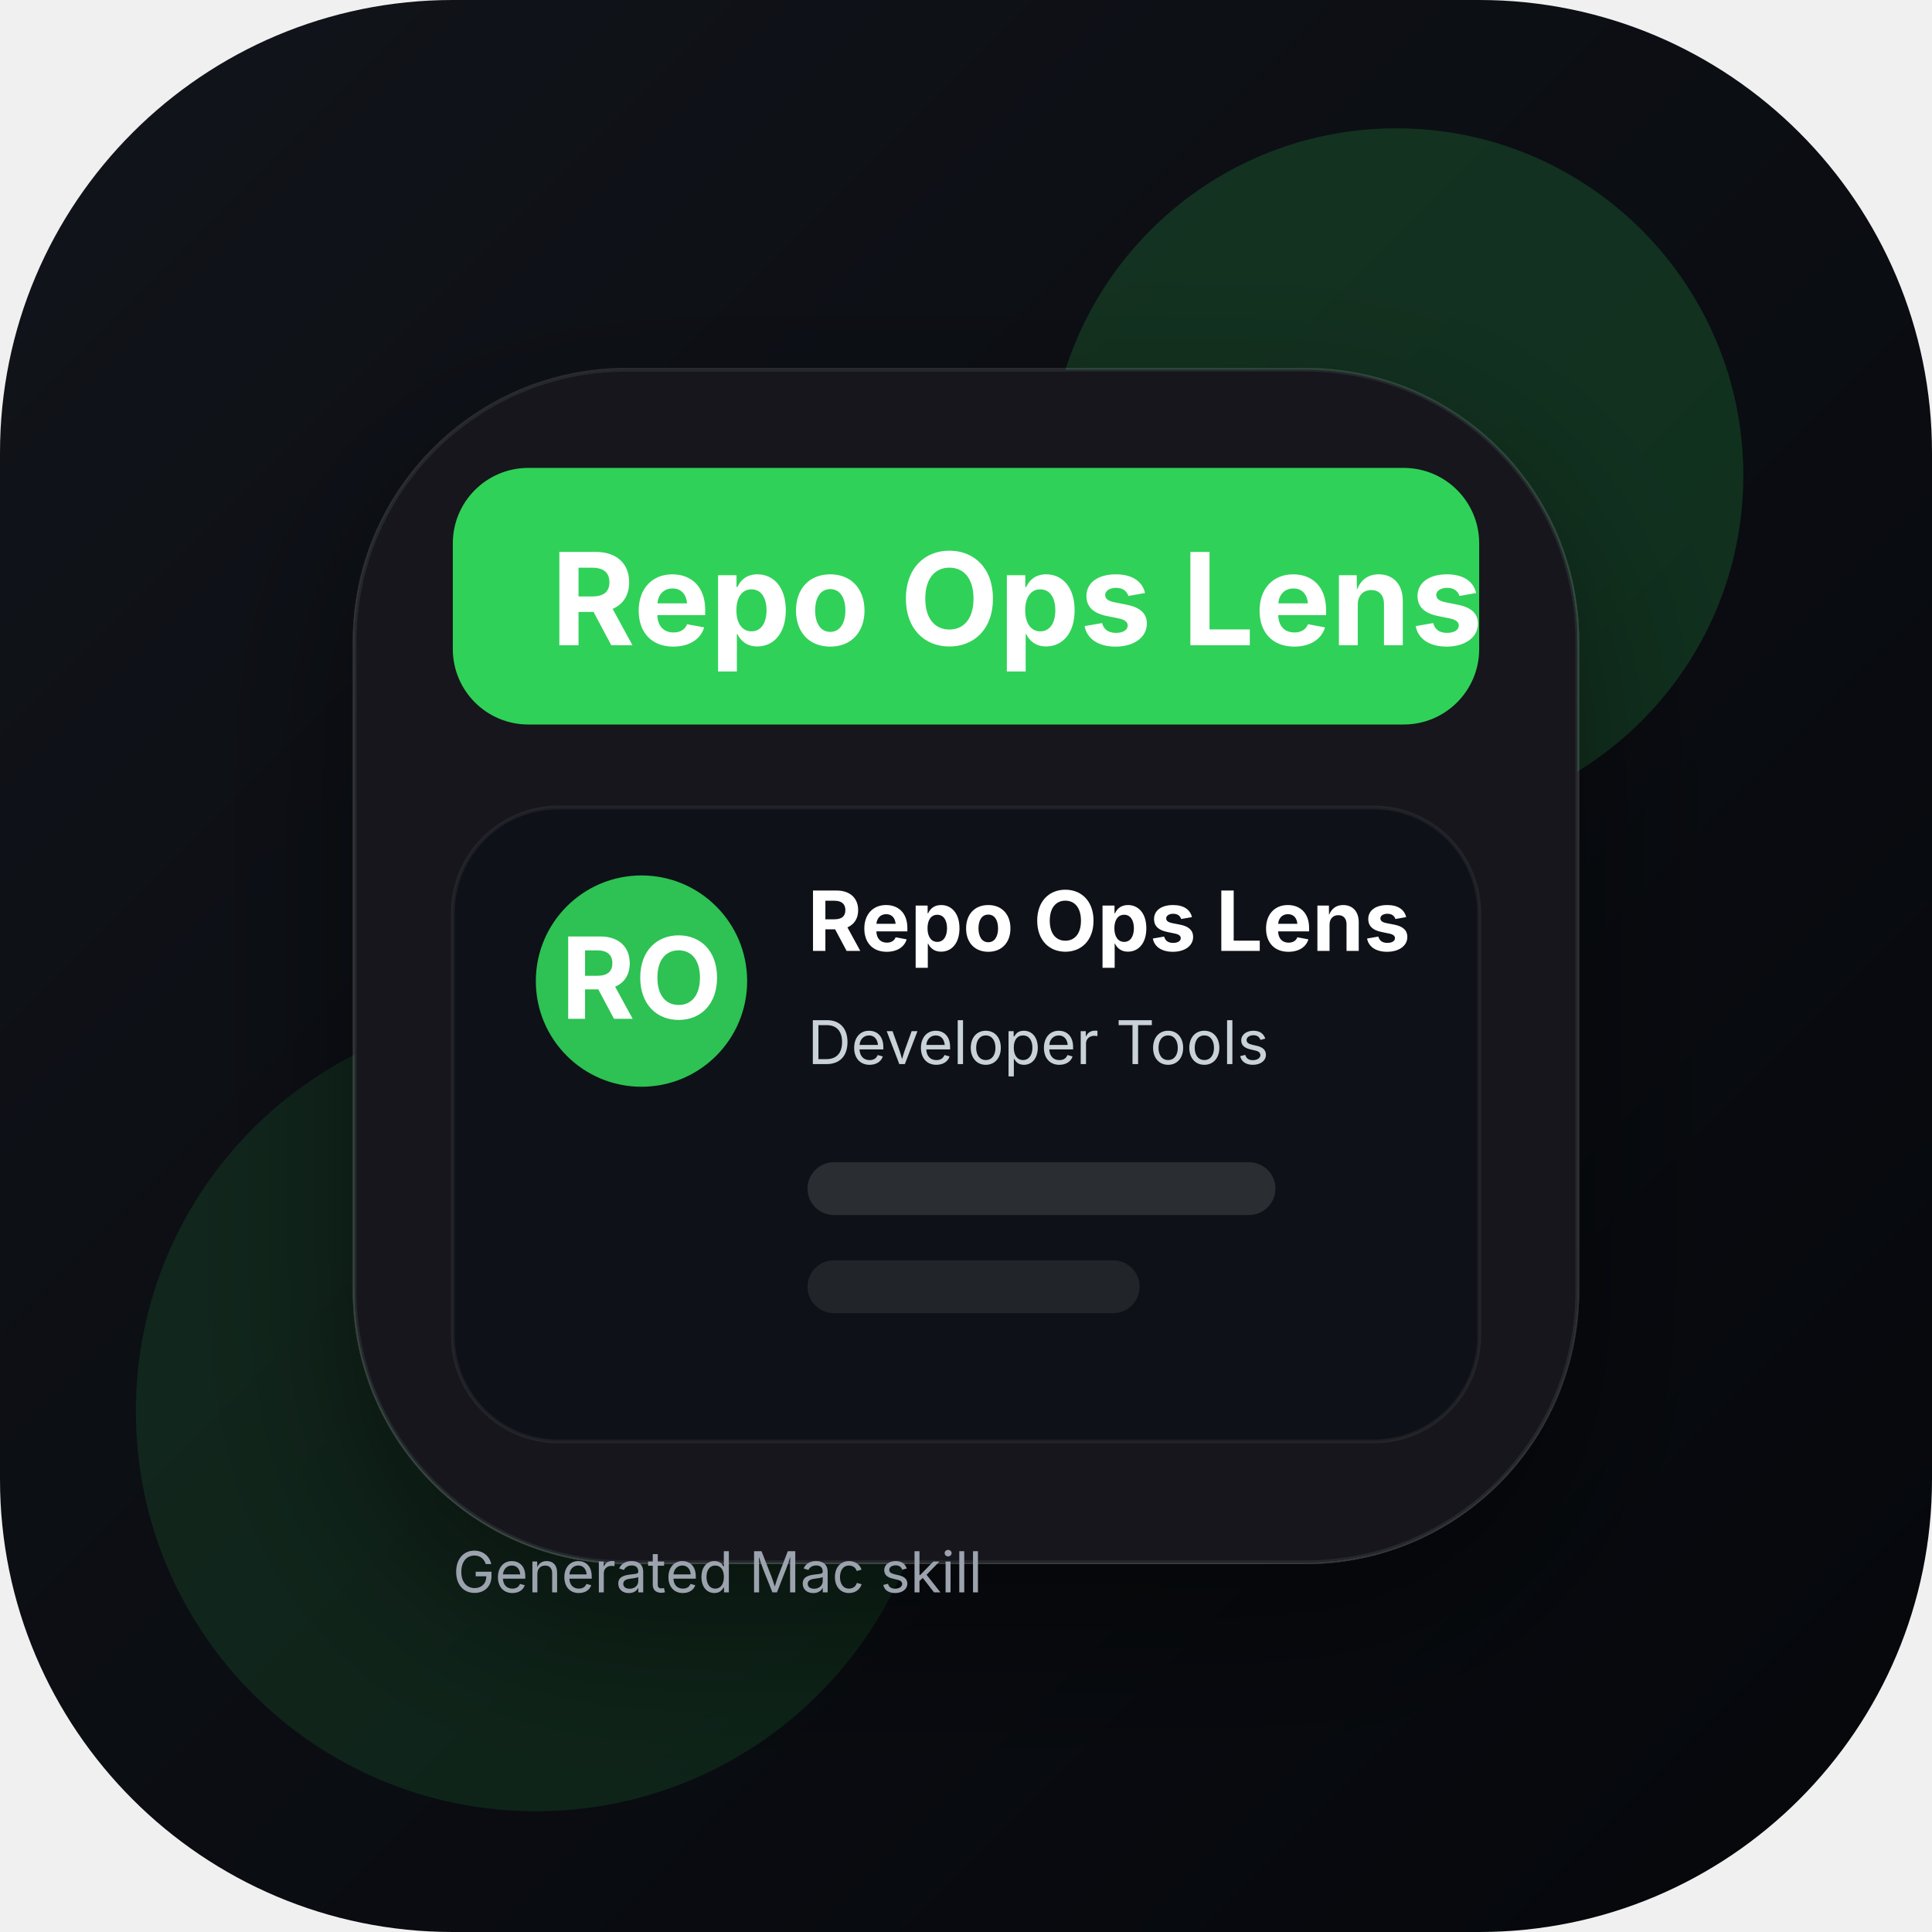
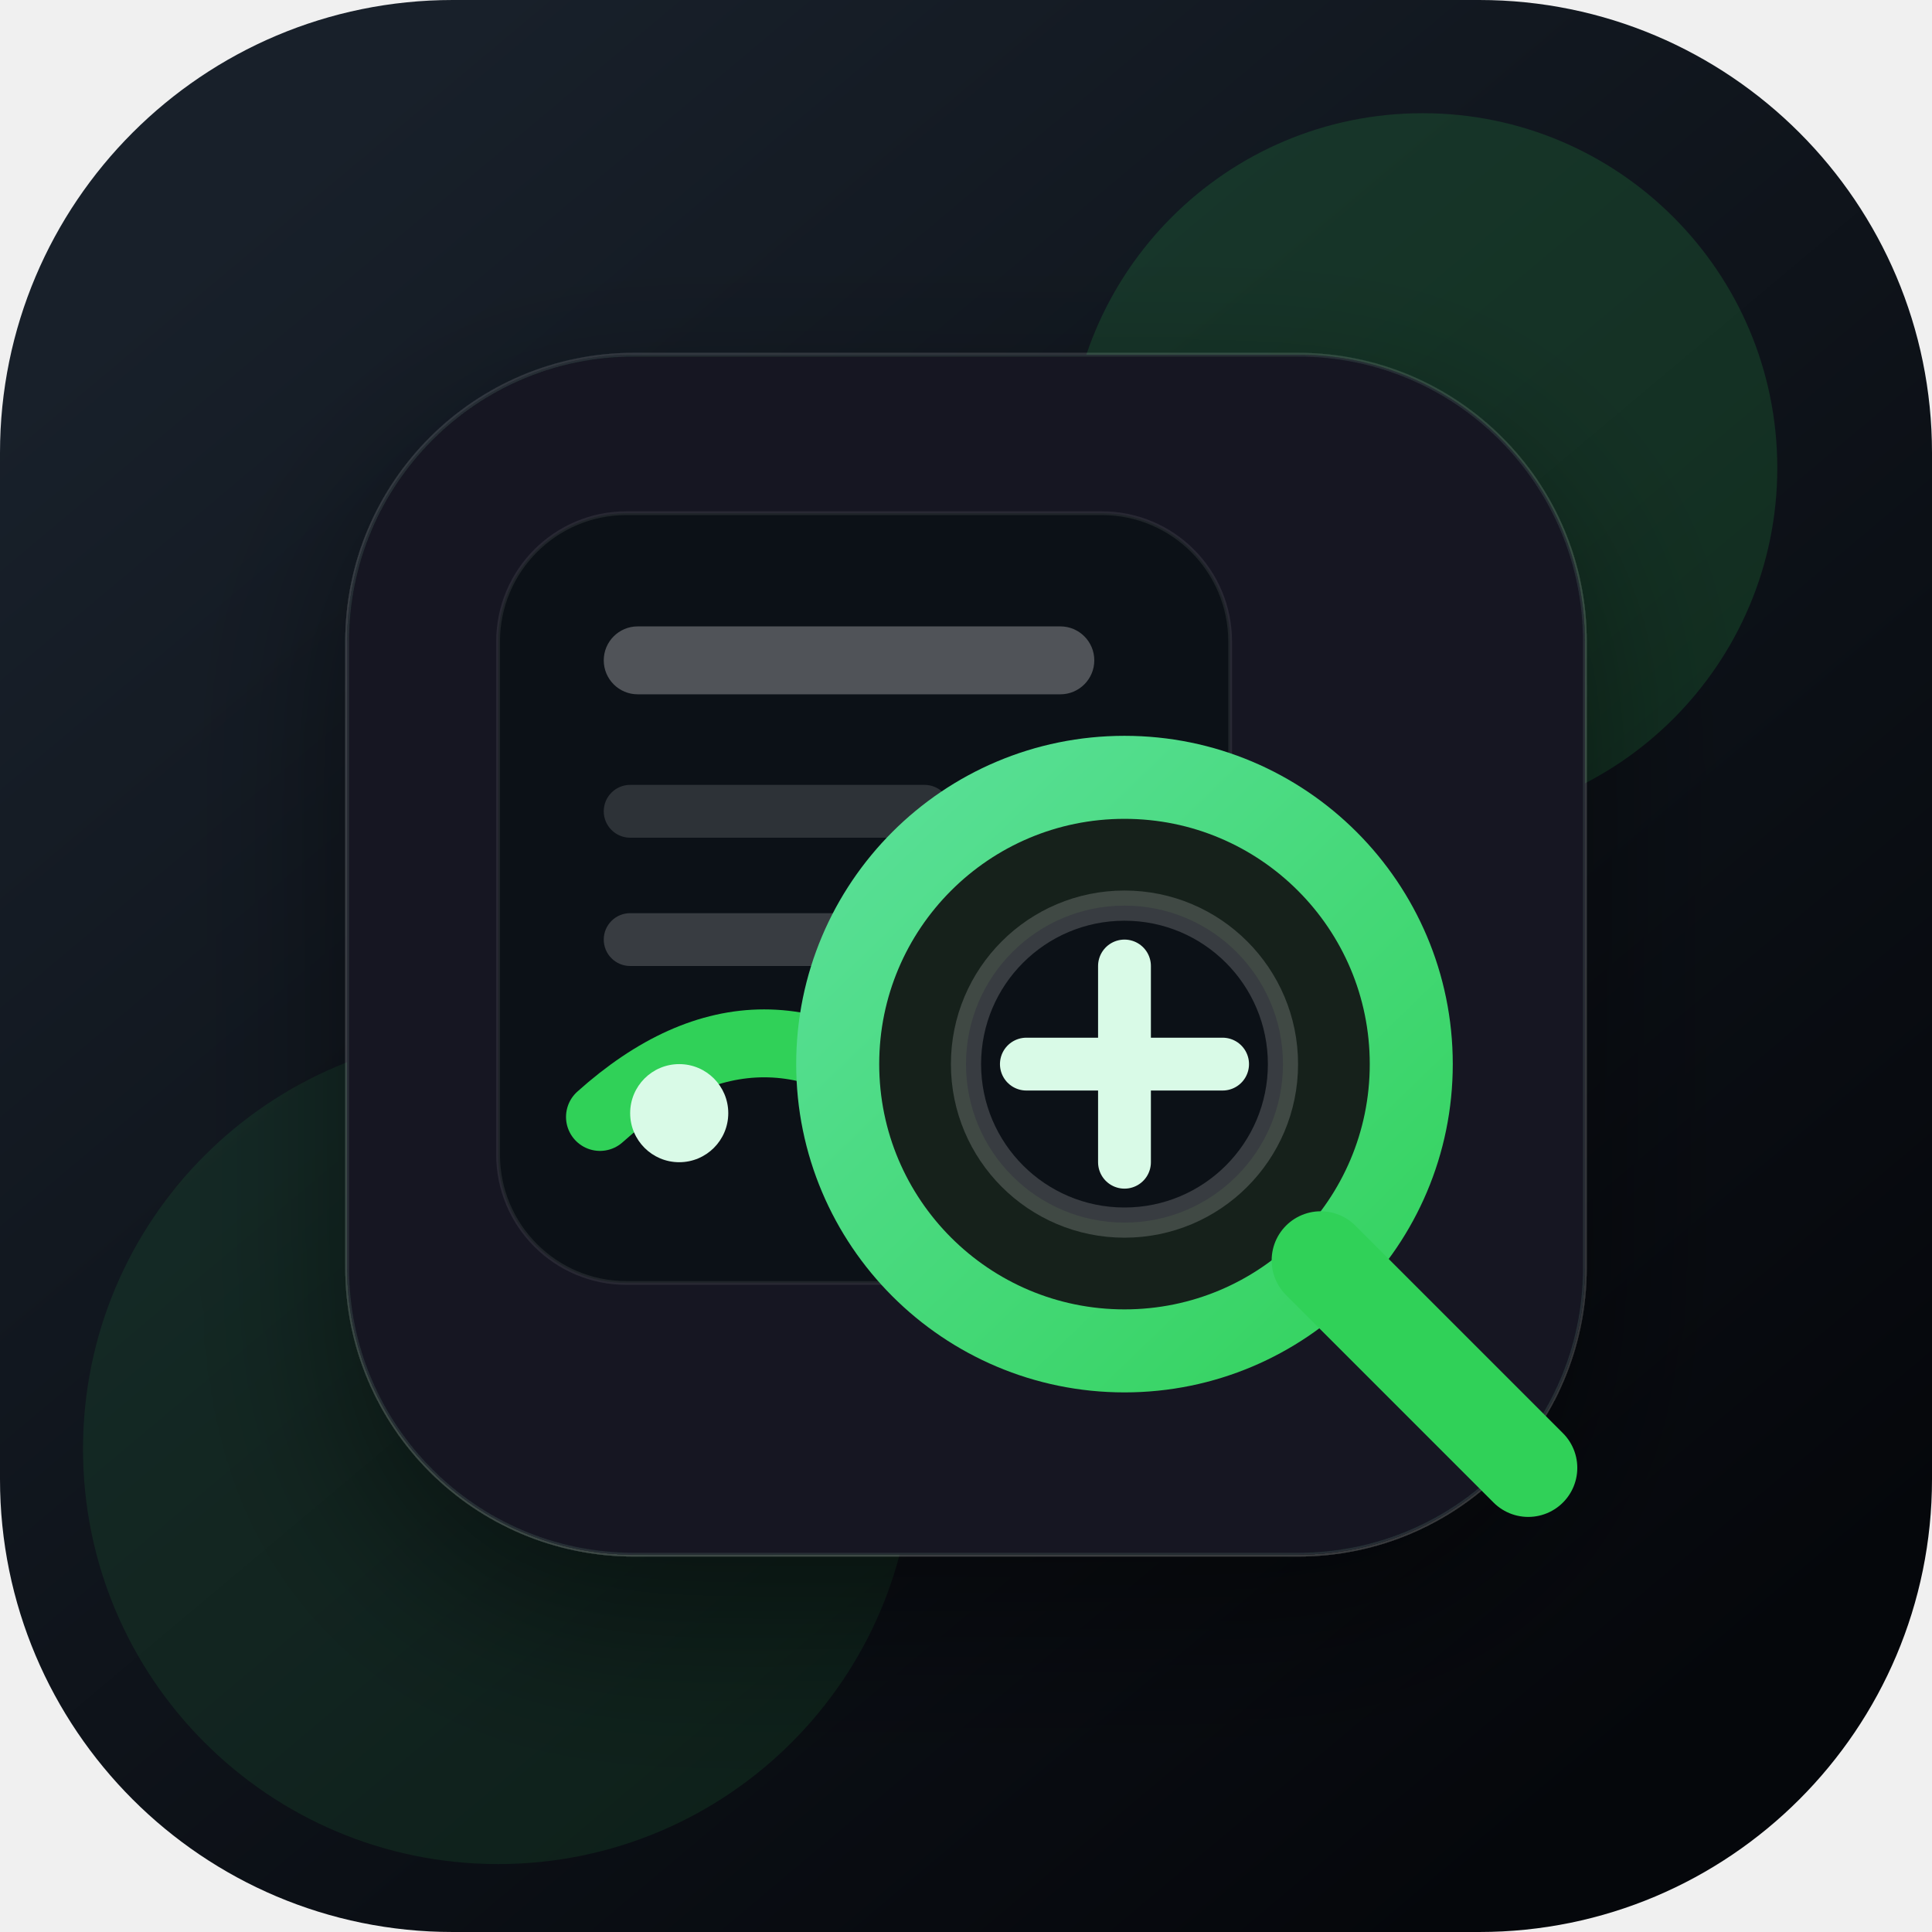
<svg xmlns="http://www.w3.org/2000/svg" width="512" height="512" viewBox="0 0 512 512" role="img" aria-label="Repo Ops Lens">
  <defs>
-     <linearGradient id="bg" x1="0%" y1="0%" x2="100%" y2="100%">
-       <stop offset="0%" stop-color="#11141A" />
-       <stop offset="100%" stop-color="#05070B" />
+     <linearGradient id="bg" x1="74" y1="46" x2="430" y2="470" gradientUnits="userSpaceOnUse">
+       <stop offset="0" stop-color="#18202A" />
+       <stop offset="1" stop-color="#05070B" />
    </linearGradient>
-     <linearGradient id="accent" x1="0%" y1="0%" x2="100%" y2="100%">
-       <stop offset="0%" stop-color="#30D158" />
-       <stop offset="100%" stop-color="#30D158" />
+     <linearGradient id="accent" x1="150" y1="126" x2="388" y2="372" gradientUnits="userSpaceOnUse">
+       <stop offset="0" stop-color="#6EE7B7" />
+       <stop offset="1" stop-color="#30D158" />
    </linearGradient>
    <filter id="shadow" x="-20%" y="-20%" width="140%" height="140%">
      <feDropShadow dx="0" dy="18" stdDeviation="22" flood-color="#000000" flood-opacity="0.45" />
    </filter>
  </defs>
  <rect width="512" height="512" rx="120" fill="url(#bg)" />
-   <circle cx="370" cy="126" r="92" fill="#30D158" opacity="0.18" />
-   <circle cx="142" cy="374" r="106" fill="#30D158" opacity="0.12" />
-   <rect x="94" y="98" width="324" height="316" rx="72" fill="#12161D" stroke="#FFFFFF" stroke-opacity="0.08" filter="url(#shadow)" />
-   <rect x="120" y="124" width="272" height="68" rx="20" fill="url(#accent)" />
-   <text x="146" y="171" font-family="-apple-system, BlinkMacSystemFont, 'SF Pro Display', sans-serif" font-size="34" font-weight="700" fill="#FFFFFF">Repo Ops Lens</text>
-   <rect x="120" y="214" width="272" height="168" rx="28" fill="#0E1117" stroke="#FFFFFF" stroke-opacity="0.06" />
-   <circle cx="170" cy="260" r="28" fill="#30D158" opacity="0.92" />
-   <text x="170" y="270" text-anchor="middle" font-family="-apple-system, BlinkMacSystemFont, 'SF Pro Display', sans-serif" font-size="30" font-weight="700" fill="#FFFFFF">RO</text>
-   <text x="214" y="252" font-family="-apple-system, BlinkMacSystemFont, 'SF Pro Display', sans-serif" font-size="22" font-weight="700" fill="#FFFFFF">Repo Ops Lens</text>
-   <text x="214" y="282" font-family="-apple-system, BlinkMacSystemFont, 'SF Pro Text', sans-serif" font-size="16" fill="#C9D1D9">Developer Tools</text>
-   <rect x="214" y="308" width="124" height="14" rx="7" fill="#FFFFFF" fill-opacity="0.12" />
-   <rect x="214" y="334" width="88" height="14" rx="7" fill="#FFFFFF" fill-opacity="0.08" />
-   <text x="120" y="422" font-family="-apple-system, BlinkMacSystemFont, 'SF Pro Text', sans-serif" font-size="15" fill="#9CA3AF">Generated Mac skill</text>
+   <circle cx="377" cy="124" r="94" fill="#30D158" opacity="0.16" />
+   <circle cx="132" cy="384" r="110" fill="#30D158" opacity="0.1" />
+   <rect x="92" y="94" width="328" height="318" rx="76" fill="#121820" stroke="#FFFFFF" stroke-opacity="0.09" filter="url(#shadow)" />
+   <rect x="132" y="136" width="194" height="204" rx="34" fill="#0C1117" stroke="#FFFFFF" stroke-opacity="0.08" />
+   <rect x="160" y="166" width="130" height="18" rx="9" fill="#FFFFFF" fill-opacity="0.28" />
+   <rect x="160" y="208" width="92" height="14" rx="7" fill="#FFFFFF" fill-opacity="0.14" />
+   <rect x="160" y="242" width="118" height="14" rx="7" fill="#FFFFFF" fill-opacity="0.18" />
+   <path d="M159 296C188 270 217 270 246 296C267 315 285 315 306 296" fill="none" stroke="#30D158" stroke-width="18" stroke-linecap="round" />
+   <circle cx="180" cy="295" r="13" fill="#D9FAE7" />
+   <circle cx="246" cy="295" r="13" fill="#D9FAE7" />
+   <circle cx="306" cy="295" r="13" fill="#D9FAE7" />
+   <circle cx="298" cy="282" r="76" fill="#16211B" stroke="url(#accent)" stroke-width="22" />
+   <path d="M350 334L405 389" fill="none" stroke="#30D158" stroke-width="26" stroke-linecap="round" />
+   <circle cx="298" cy="282" r="42" fill="#0C1117" stroke="#FFFFFF" stroke-opacity="0.18" stroke-width="8" />
+   <path d="M272 282H324" stroke="#D9FAE7" stroke-width="14" stroke-linecap="round" />
+   <path d="M298 256V308" stroke="#D9FAE7" stroke-width="14" stroke-linecap="round" />
</svg>
